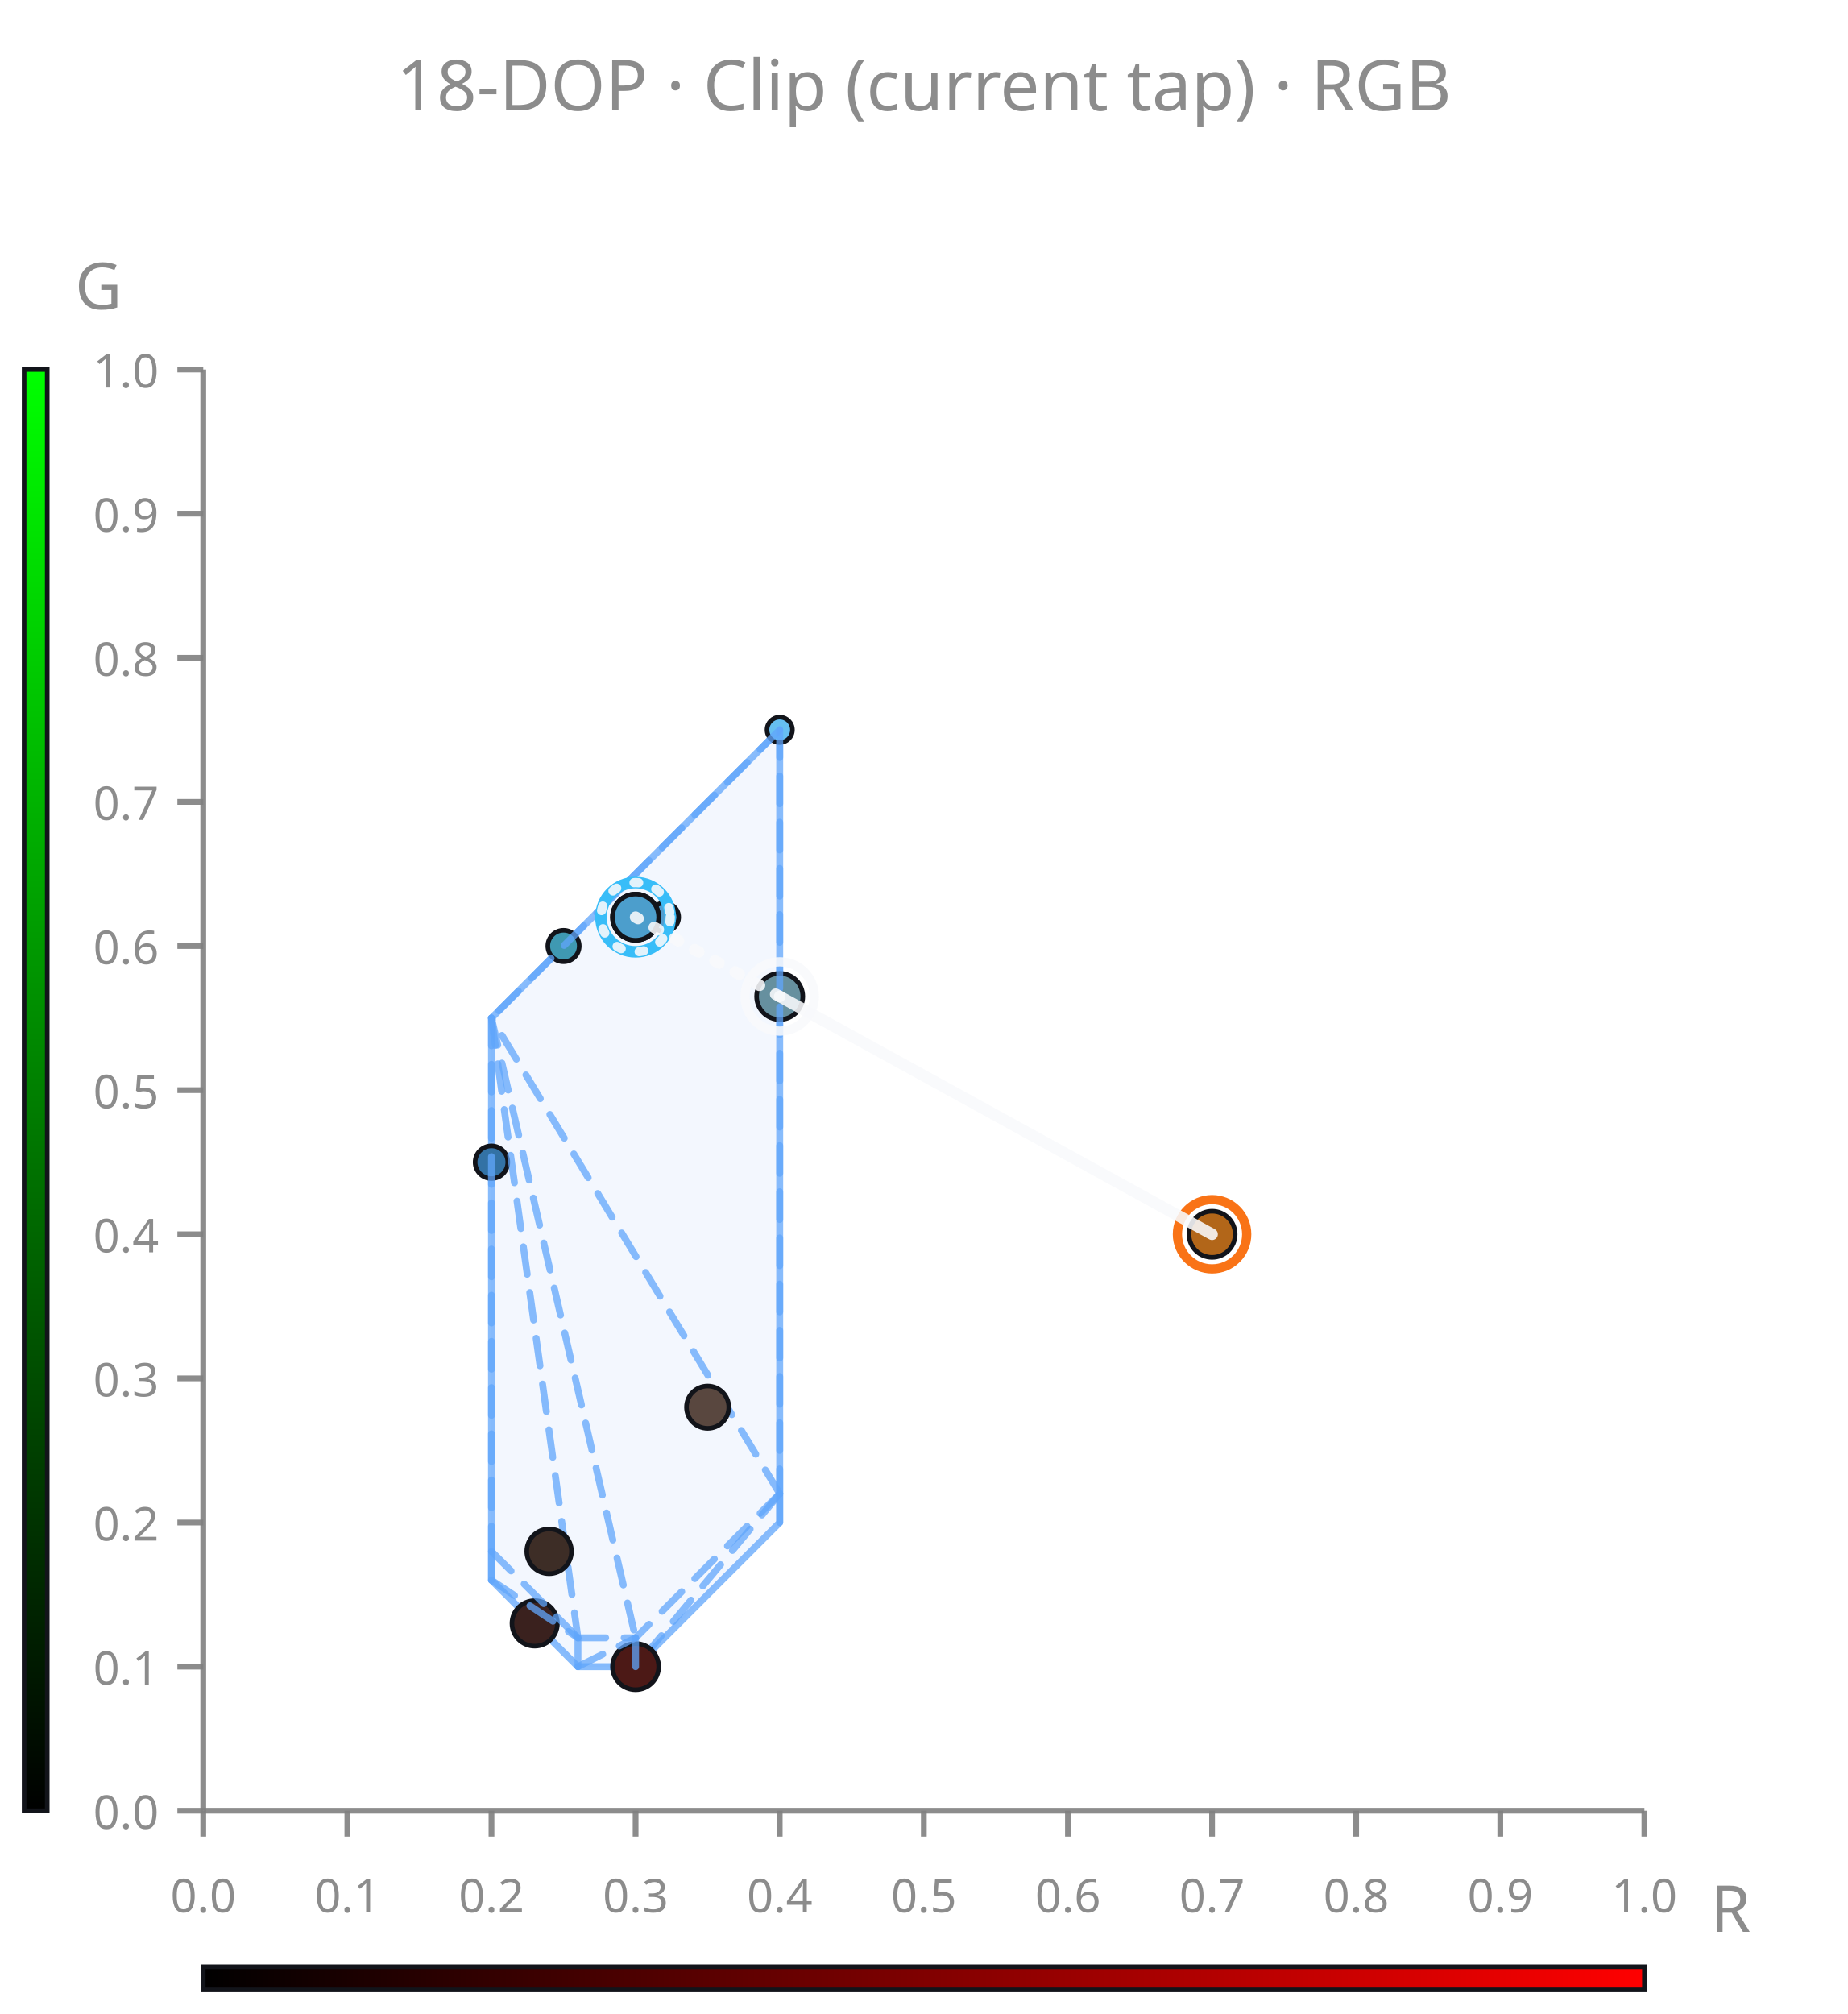
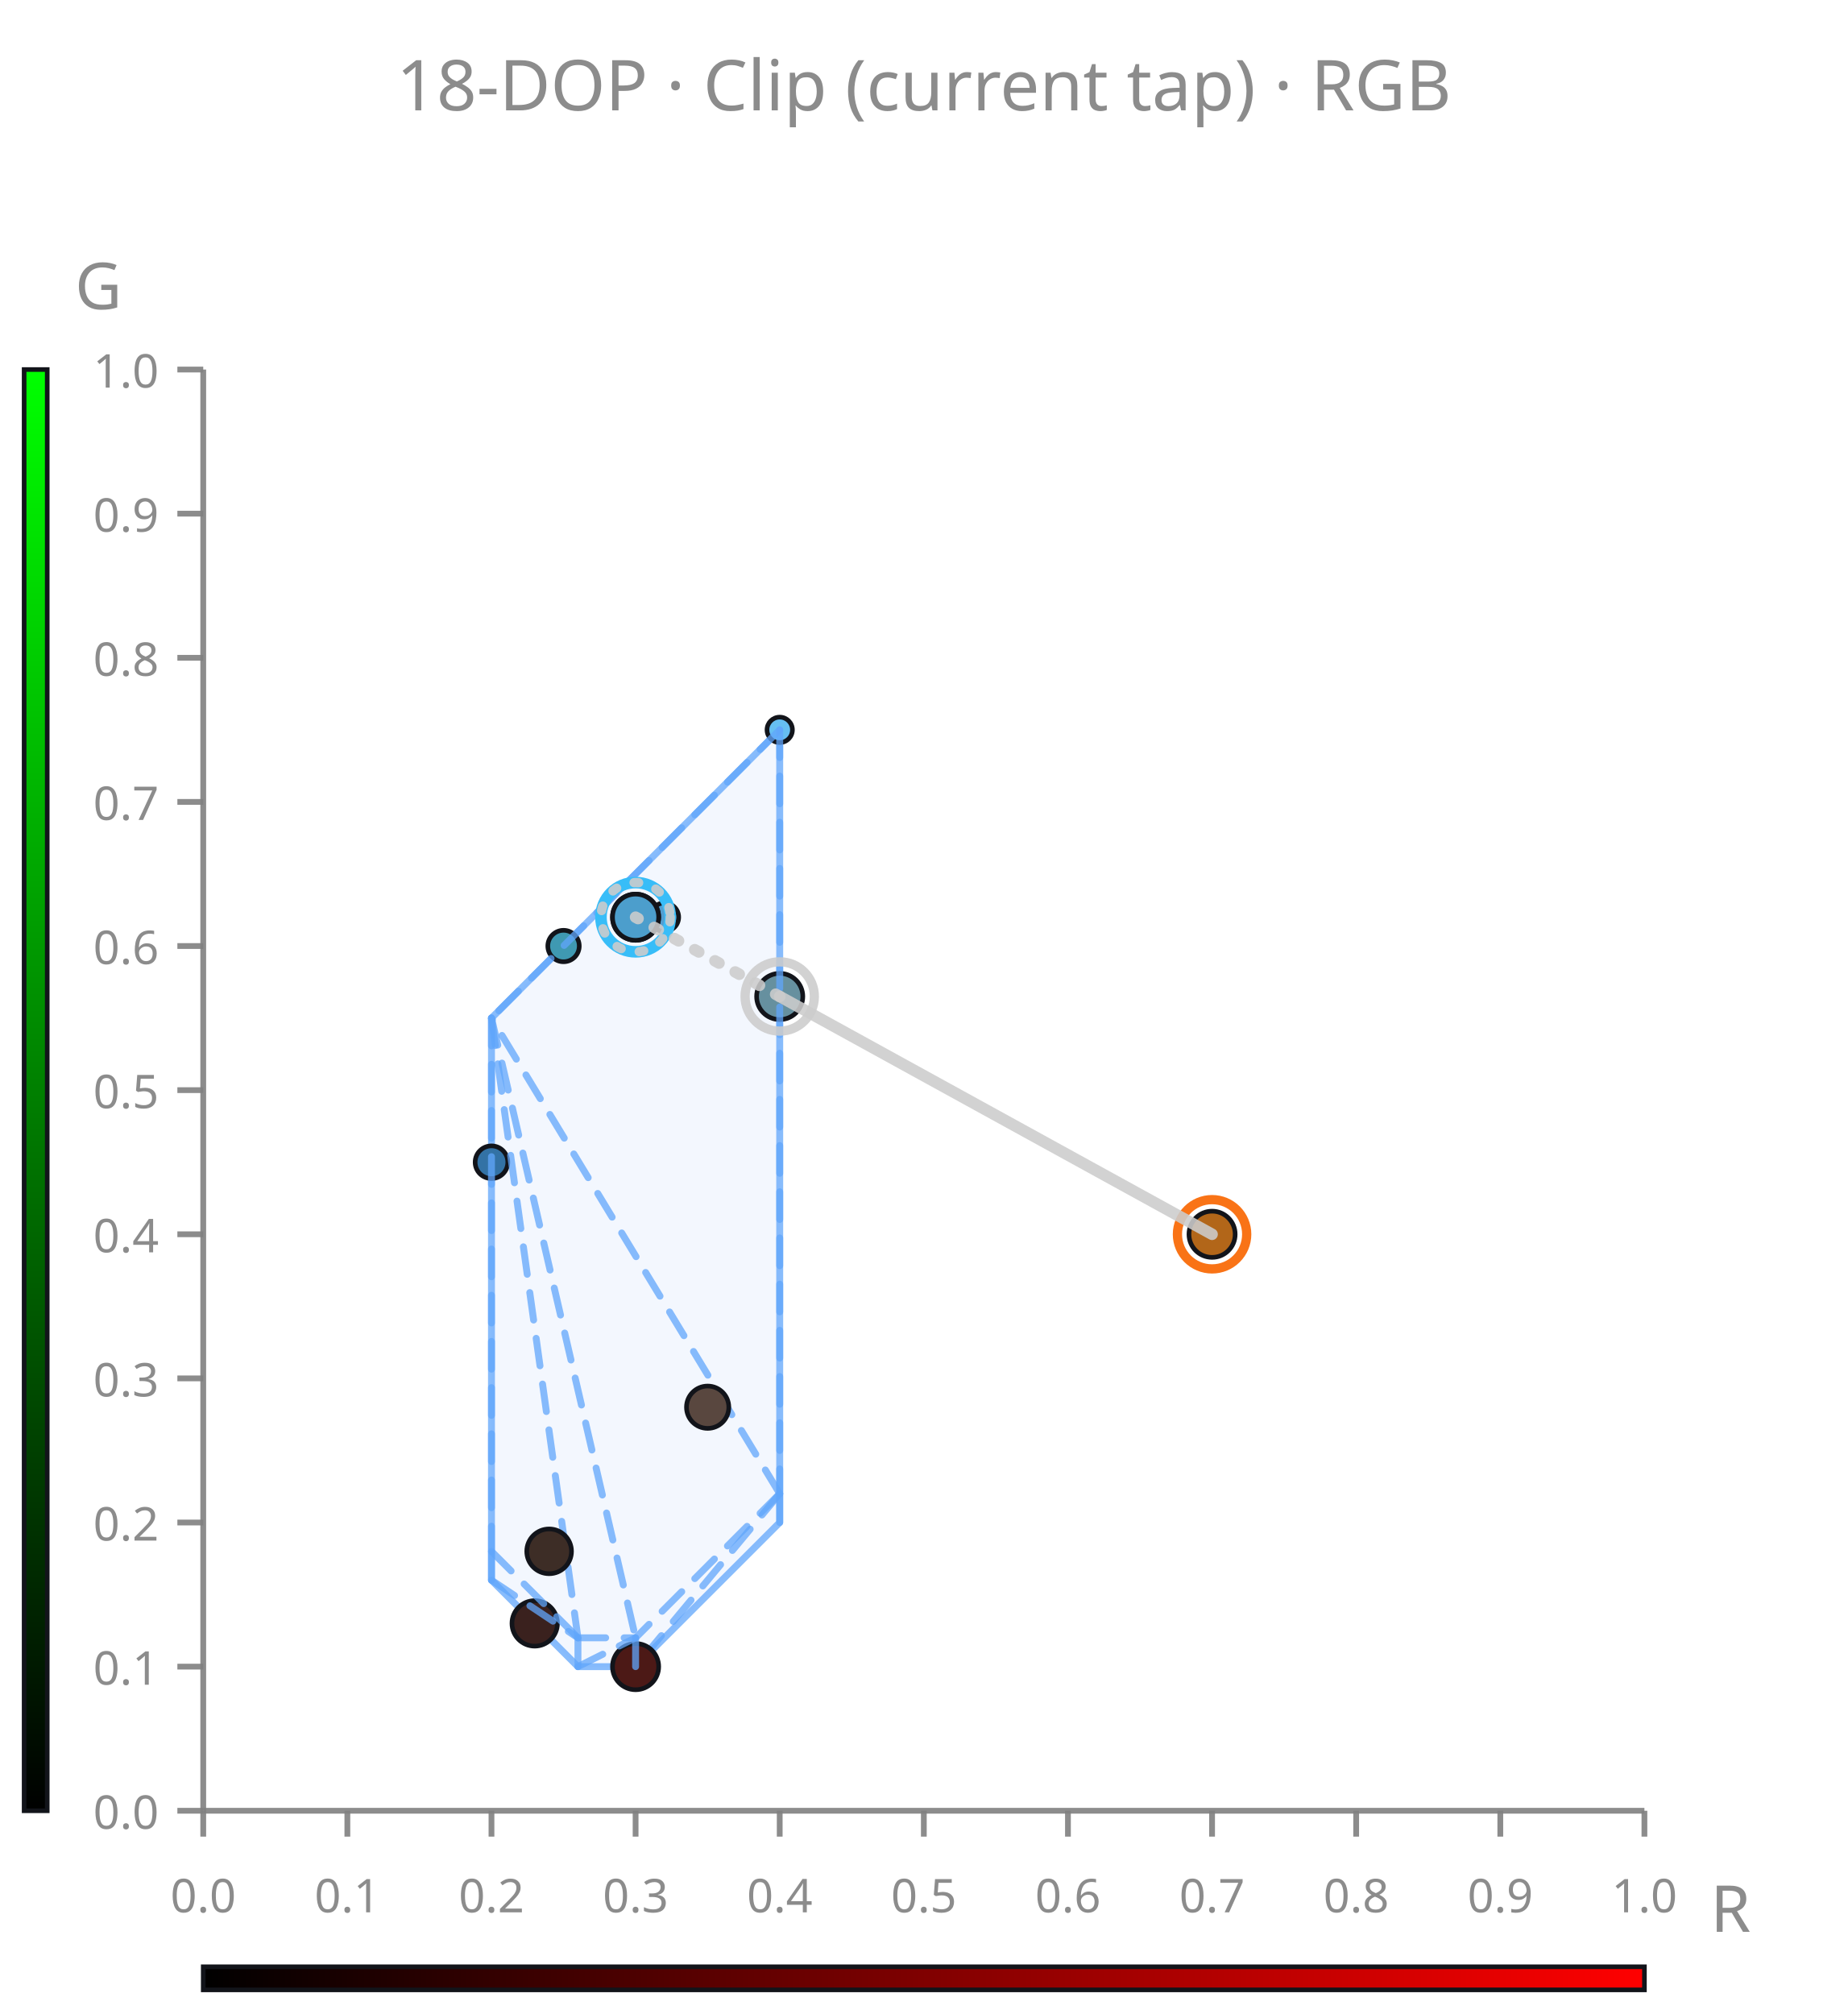
<svg xmlns="http://www.w3.org/2000/svg" baseProfile="full" height="436.0px" version="1.1" viewBox="0,0,400.0,436.0" width="400.0px">
  <defs>
    <linearGradient gradientUnits="userSpaceOnUse" id="plotGradY_2_2_4" x1="7.724" x2="7.724" y1="80" y2="392.0">
      <stop offset="0" stop-color="rgb(0,255,0)" />
      <stop offset="1" stop-color="rgb(0,0,0)" />
    </linearGradient>
    <linearGradient gradientUnits="userSpaceOnUse" id="plotGradX_2_2_4" x1="44.0" x2="356" y1="428.276" y2="428.276">
      <stop offset="0" stop-color="rgb(0,0,0)" />
      <stop offset="1" stop-color="rgb(255,0,0)" />
    </linearGradient>
  </defs>
  <g class="layer_bg" />
  <g class="layer_boundary">
    <polygon fill="rgba(59,130,246,0.06)" points="106.4,342.08 125.12,360.8 137.6,360.8 168.8,329.6 168.8,158 106.4,220.4" stroke="rgba(96,165,250,0.75)" stroke-linejoin="round" stroke-width="1.5" />
  </g>
  <g class="layer_axes">
    <line fill="none" stroke="rgba(128,128,128,0.9)" stroke-width="1.25" x1="44.0" x2="356" y1="392.0" y2="392.0" />
    <line fill="none" stroke="rgba(128,128,128,0.9)" stroke-width="1.25" x1="44.0" x2="44.0" y1="392.0" y2="80" />
    <line fill="none" stroke="rgba(128,128,128,0.9)" stroke-width="1.25" x1="44.0" x2="44.0" y1="392.0" y2="397.6" />
    <text dominant-baseline="hanging" fill="rgba(128,128,128,0.9)" font-family="sans-serif" font-size="10.08" text-anchor="middle" x="44.0" y="406.168">0.0</text>
    <line fill="none" stroke="rgba(128,128,128,0.9)" stroke-width="1.25" x1="75.2" x2="75.2" y1="392.0" y2="397.6" />
    <text dominant-baseline="hanging" fill="rgba(128,128,128,0.9)" font-family="sans-serif" font-size="10.08" text-anchor="middle" x="75.2" y="406.168">0.1</text>
    <line fill="none" stroke="rgba(128,128,128,0.9)" stroke-width="1.25" x1="106.4" x2="106.4" y1="392.0" y2="397.6" />
    <text dominant-baseline="hanging" fill="rgba(128,128,128,0.9)" font-family="sans-serif" font-size="10.08" text-anchor="middle" x="106.4" y="406.168">0.2</text>
    <line fill="none" stroke="rgba(128,128,128,0.9)" stroke-width="1.25" x1="137.6" x2="137.6" y1="392.0" y2="397.6" />
    <text dominant-baseline="hanging" fill="rgba(128,128,128,0.9)" font-family="sans-serif" font-size="10.08" text-anchor="middle" x="137.6" y="406.168">0.3</text>
    <line fill="none" stroke="rgba(128,128,128,0.9)" stroke-width="1.25" x1="168.8" x2="168.8" y1="392.0" y2="397.6" />
    <text dominant-baseline="hanging" fill="rgba(128,128,128,0.9)" font-family="sans-serif" font-size="10.08" text-anchor="middle" x="168.8" y="406.168">0.4</text>
    <line fill="none" stroke="rgba(128,128,128,0.9)" stroke-width="1.25" x1="200" x2="200" y1="392.0" y2="397.6" />
    <text dominant-baseline="hanging" fill="rgba(128,128,128,0.9)" font-family="sans-serif" font-size="10.08" text-anchor="middle" x="200" y="406.168">0.5</text>
    <line fill="none" stroke="rgba(128,128,128,0.9)" stroke-width="1.25" x1="231.2" x2="231.2" y1="392.0" y2="397.6" />
    <text dominant-baseline="hanging" fill="rgba(128,128,128,0.9)" font-family="sans-serif" font-size="10.08" text-anchor="middle" x="231.2" y="406.168">0.6</text>
    <line fill="none" stroke="rgba(128,128,128,0.9)" stroke-width="1.25" x1="262.4" x2="262.4" y1="392.0" y2="397.6" />
    <text dominant-baseline="hanging" fill="rgba(128,128,128,0.9)" font-family="sans-serif" font-size="10.08" text-anchor="middle" x="262.4" y="406.168">0.7</text>
    <line fill="none" stroke="rgba(128,128,128,0.9)" stroke-width="1.25" x1="293.6" x2="293.6" y1="392.0" y2="397.6" />
    <text dominant-baseline="hanging" fill="rgba(128,128,128,0.9)" font-family="sans-serif" font-size="10.08" text-anchor="middle" x="293.6" y="406.168">0.8</text>
    <line fill="none" stroke="rgba(128,128,128,0.9)" stroke-width="1.25" x1="324.8" x2="324.8" y1="392.0" y2="397.6" />
    <text dominant-baseline="hanging" fill="rgba(128,128,128,0.9)" font-family="sans-serif" font-size="10.08" text-anchor="middle" x="324.8" y="406.168">0.9</text>
    <line fill="none" stroke="rgba(128,128,128,0.9)" stroke-width="1.25" x1="356" x2="356" y1="392.0" y2="397.6" />
    <text dominant-baseline="hanging" fill="rgba(128,128,128,0.9)" font-family="sans-serif" font-size="10.08" text-anchor="middle" x="356" y="406.168">1.0</text>
    <line fill="none" stroke="rgba(128,128,128,0.9)" stroke-width="1.25" x1="44.0" x2="38.4" y1="392.0" y2="392.0" />
    <text dominant-baseline="central" fill="rgba(128,128,128,0.9)" font-family="sans-serif" font-size="10.08" text-anchor="end" x="34.4" y="392.0">0.0</text>
    <line fill="none" stroke="rgba(128,128,128,0.9)" stroke-width="1.25" x1="44.0" x2="38.4" y1="360.8" y2="360.8" />
    <text dominant-baseline="central" fill="rgba(128,128,128,0.9)" font-family="sans-serif" font-size="10.08" text-anchor="end" x="34.4" y="360.8">0.1</text>
    <line fill="none" stroke="rgba(128,128,128,0.9)" stroke-width="1.25" x1="44.0" x2="38.4" y1="329.6" y2="329.6" />
    <text dominant-baseline="central" fill="rgba(128,128,128,0.9)" font-family="sans-serif" font-size="10.08" text-anchor="end" x="34.4" y="329.6">0.2</text>
    <line fill="none" stroke="rgba(128,128,128,0.9)" stroke-width="1.25" x1="44.0" x2="38.4" y1="298.4" y2="298.4" />
    <text dominant-baseline="central" fill="rgba(128,128,128,0.9)" font-family="sans-serif" font-size="10.08" text-anchor="end" x="34.4" y="298.4">0.3</text>
    <line fill="none" stroke="rgba(128,128,128,0.9)" stroke-width="1.25" x1="44.0" x2="38.4" y1="267.2" y2="267.2" />
    <text dominant-baseline="central" fill="rgba(128,128,128,0.9)" font-family="sans-serif" font-size="10.08" text-anchor="end" x="34.4" y="267.2">0.4</text>
    <line fill="none" stroke="rgba(128,128,128,0.9)" stroke-width="1.25" x1="44.0" x2="38.4" y1="236" y2="236" />
    <text dominant-baseline="central" fill="rgba(128,128,128,0.9)" font-family="sans-serif" font-size="10.08" text-anchor="end" x="34.4" y="236">0.5</text>
    <line fill="none" stroke="rgba(128,128,128,0.9)" stroke-width="1.25" x1="44.0" x2="38.4" y1="204.8" y2="204.8" />
    <text dominant-baseline="central" fill="rgba(128,128,128,0.9)" font-family="sans-serif" font-size="10.08" text-anchor="end" x="34.4" y="204.8">0.6</text>
    <line fill="none" stroke="rgba(128,128,128,0.9)" stroke-width="1.25" x1="44.0" x2="38.4" y1="173.6" y2="173.6" />
    <text dominant-baseline="central" fill="rgba(128,128,128,0.9)" font-family="sans-serif" font-size="10.08" text-anchor="end" x="34.4" y="173.6">0.7</text>
    <line fill="none" stroke="rgba(128,128,128,0.9)" stroke-width="1.25" x1="44.0" x2="38.4" y1="142.4" y2="142.4" />
    <text dominant-baseline="central" fill="rgba(128,128,128,0.9)" font-family="sans-serif" font-size="10.08" text-anchor="end" x="34.4" y="142.4">0.8</text>
    <line fill="none" stroke="rgba(128,128,128,0.9)" stroke-width="1.25" x1="44.0" x2="38.4" y1="111.2" y2="111.2" />
    <text dominant-baseline="central" fill="rgba(128,128,128,0.9)" font-family="sans-serif" font-size="10.08" text-anchor="end" x="34.4" y="111.2">0.9</text>
    <line fill="none" stroke="rgba(128,128,128,0.9)" stroke-width="1.25" x1="44.0" x2="38.4" y1="80" y2="80" />
    <text dominant-baseline="central" fill="rgba(128,128,128,0.9)" font-family="sans-serif" font-size="10.08" text-anchor="end" x="34.4" y="80">1.0</text>
    <text fill="rgba(128,128,128,0.9)" font-family="sans-serif" font-size="14" x="370.3" y="418.208">R</text>
    <text fill="rgba(128,128,128,0.9)" font-family="sans-serif" font-size="14" x="16.224" y="66.928">G</text>
    <rect fill="url(#plotGradY_2_2_4) none" height="312" shape-rendering="geometricPrecision" stroke="rgba(18,20,26,1.0)" stroke-width="1.0" width="5.0" x="5.224" y="80" />
    <rect fill="url(#plotGradX_2_2_4) none" height="5.0" shape-rendering="geometricPrecision" stroke="rgba(18,20,26,1.0)" stroke-width="1.0" width="312" x="44.0" y="425.776" />
  </g>
  <g class="layer_dots">
    <circle cx="168.8" cy="158" fill="rgb(102,191,242)" r="2.75" stroke="rgba(18,20,26,1.0)" stroke-width="1.0" />
    <circle cx="143.84" cy="198.56" fill="rgb(81,158,209)" r="3.09" stroke="rgba(18,20,26,1.0)" stroke-width="1.0" />
    <circle cx="137.6" cy="198.56" fill="rgb(76,158,204)" r="5.0" stroke="rgba(18,20,26,1.0)" stroke-width="1.0" />
    <circle cx="137.6" cy="198.56" fill="rgb(76,158,204)" r="5.0" stroke="rgba(18,20,26,1.0)" stroke-width="1.0" />
    <circle cx="122" cy="204.8" fill="rgb(63,153,178)" r="3.404" stroke="rgba(18,20,26,1.0)" stroke-width="1.0" />
    <circle cx="106.4" cy="251.6" fill="rgb(51,114,165)" r="3.535" stroke="rgba(18,20,26,1.0)" stroke-width="1.0" />
    <circle cx="168.8" cy="215.72" fill="rgb(102,144,159)" r="5.0" stroke="rgba(18,20,26,1.0)" stroke-width="1.0" />
    <line fill="none" stroke="rgba(96,165,250,0.75)" stroke-dasharray="6,4" stroke-linecap="round" stroke-width="1.5" x1="168.8" x2="106.4" y1="158" y2="220.4" />
    <line fill="none" stroke="rgba(96,165,250,0.75)" stroke-dasharray="6,4" stroke-linecap="round" stroke-width="1.5" x1="168.8" x2="168.8" y1="158" y2="323.36" />
    <line fill="none" stroke="rgba(96,165,250,0.75)" stroke-dasharray="6,4" stroke-linecap="round" stroke-width="1.5" x1="168.8" x2="106.4" y1="323.36" y2="220.4" />
    <line fill="none" stroke="rgba(96,165,250,0.75)" stroke-dasharray="6,4" stroke-linecap="round" stroke-width="1.5" x1="106.4" x2="106.4" y1="220.4" y2="335.84" />
    <line fill="none" stroke="rgba(96,165,250,0.75)" stroke-dasharray="6,4" stroke-linecap="round" stroke-width="1.5" x1="106.4" x2="125.12" y1="220.4" y2="354.56" />
    <line fill="none" stroke="rgba(96,165,250,0.75)" stroke-dasharray="6,4" stroke-linecap="round" stroke-width="1.5" x1="106.4" x2="137.6" y1="220.4" y2="354.56" />
    <circle cx="153.2" cy="304.64" fill="rgb(89,71,63)" r="4.581" stroke="rgba(18,20,26,1.0)" stroke-width="1.0" />
    <line fill="none" stroke="rgba(96,165,250,0.75)" stroke-dasharray="6,4" stroke-linecap="round" stroke-width="1.5" x1="168.8" x2="168.8" y1="329.6" y2="323.36" />
    <circle cx="118.88" cy="335.84" fill="rgb(61,45,38)" r="4.843" stroke="rgba(18,20,26,1.0)" stroke-width="1.0" />
    <line fill="none" stroke="rgba(96,165,250,0.75)" stroke-dasharray="6,4" stroke-linecap="round" stroke-width="1.5" x1="106.4" x2="106.4" y1="342.08" y2="335.84" />
    <line fill="none" stroke="rgba(96,165,250,0.75)" stroke-dasharray="6,4" stroke-linecap="round" stroke-width="1.5" x1="168.8" x2="137.6" y1="323.36" y2="360.8" />
    <line fill="none" stroke="rgba(96,165,250,0.75)" stroke-dasharray="6,4" stroke-linecap="round" stroke-width="1.5" x1="168.8" x2="137.6" y1="323.36" y2="354.56" />
    <circle cx="115.76" cy="351.44" fill="rgb(58,33,30)" r="4.922" stroke="rgba(18,20,26,1.0)" stroke-width="1.0" />
    <line fill="none" stroke="rgba(96,165,250,0.75)" stroke-dasharray="6,4" stroke-linecap="round" stroke-width="1.5" x1="106.4" x2="125.12" y1="342.08" y2="354.56" />
    <line fill="none" stroke="rgba(96,165,250,0.75)" stroke-dasharray="6,4" stroke-linecap="round" stroke-width="1.5" x1="106.4" x2="125.12" y1="335.84" y2="354.56" />
    <circle cx="262.4" cy="267.2" fill="rgb(178,102,25)" r="5.0" stroke="rgba(18,20,26,1.0)" stroke-width="1.0" />
    <circle cx="137.6" cy="360.8" fill="rgb(76,25,22)" r="5.0" stroke="rgba(18,20,26,1.0)" stroke-width="1.0" />
    <line fill="none" stroke="rgba(96,165,250,0.75)" stroke-dasharray="6,4" stroke-linecap="round" stroke-width="1.5" x1="125.12" x2="125.12" y1="360.8" y2="354.56" />
    <line fill="none" stroke="rgba(96,165,250,0.75)" stroke-dasharray="6,4" stroke-linecap="round" stroke-width="1.5" x1="125.12" x2="137.6" y1="360.8" y2="354.56" />
    <line fill="none" stroke="rgba(96,165,250,0.75)" stroke-dasharray="6,4" stroke-linecap="round" stroke-width="1.5" x1="137.6" x2="137.6" y1="360.8" y2="354.56" />
    <line fill="none" stroke="rgba(96,165,250,0.75)" stroke-dasharray="6,4" stroke-linecap="round" stroke-width="1.5" x1="125.12" x2="137.6" y1="354.56" y2="354.56" />
  </g>
  <g class="layer_overlay">
    <circle cx="137.6" cy="198.56" fill="none" r="7.5" stroke="rgba(56,189,248,1.0)" stroke-width="2.5" />
    <circle cx="262.4" cy="267.2" fill="none" r="7.5" stroke="rgba(249,115,22,1.0)" stroke-width="2.0" />
-     <line stroke="rgba(248,250,252,0.88)" stroke-linecap="round" stroke-width="2.5" x1="262.4" x2="168.8" y1="267.2" y2="215.72" />
-     <circle cx="168.8" cy="215.72" fill="none" r="7.5" stroke="rgba(248,250,252,0.88)" stroke-width="2.0" />
-     <line fill="none" stroke="rgba(248,250,252,0.88)" stroke-dasharray="1 4" stroke-linecap="round" stroke-width="2.5" x1="168.8" x2="137.6" y1="215.72" y2="198.56" />
-     <circle cx="137.6" cy="198.56" fill="none" r="7.5" stroke="rgba(248,250,252,0.88)" stroke-dasharray="1 4" stroke-linecap="round" stroke-width="2.0" />
+     <line stroke="rgba(204,204,204,0.88)" stroke-linecap="round" stroke-width="2.5" x1="262.4" x2="168.8" y1="267.2" y2="215.72" />
+     <circle cx="168.8" cy="215.72" fill="none" r="7.5" stroke="rgba(204,204,204,0.88)" stroke-width="2.0" />
+     <line fill="none" stroke="rgba(204,204,204,0.88)" stroke-dasharray="1 4" stroke-linecap="round" stroke-width="2.5" x1="168.8" x2="137.6" y1="215.72" y2="198.56" />
+     <circle cx="137.6" cy="198.56" fill="none" r="7.5" stroke="rgba(204,204,204,0.88)" stroke-dasharray="1 4" stroke-linecap="round" stroke-width="2.0" />
  </g>
  <g class="layer_header">
    <text dominant-baseline="central" fill="rgba(128,128,128,0.9)" font-family="sans-serif" font-size="15.2" text-anchor="middle" x="200.0" y="18.0">18-DOP · Clip (current tap) · RGB</text>
  </g>
</svg>
